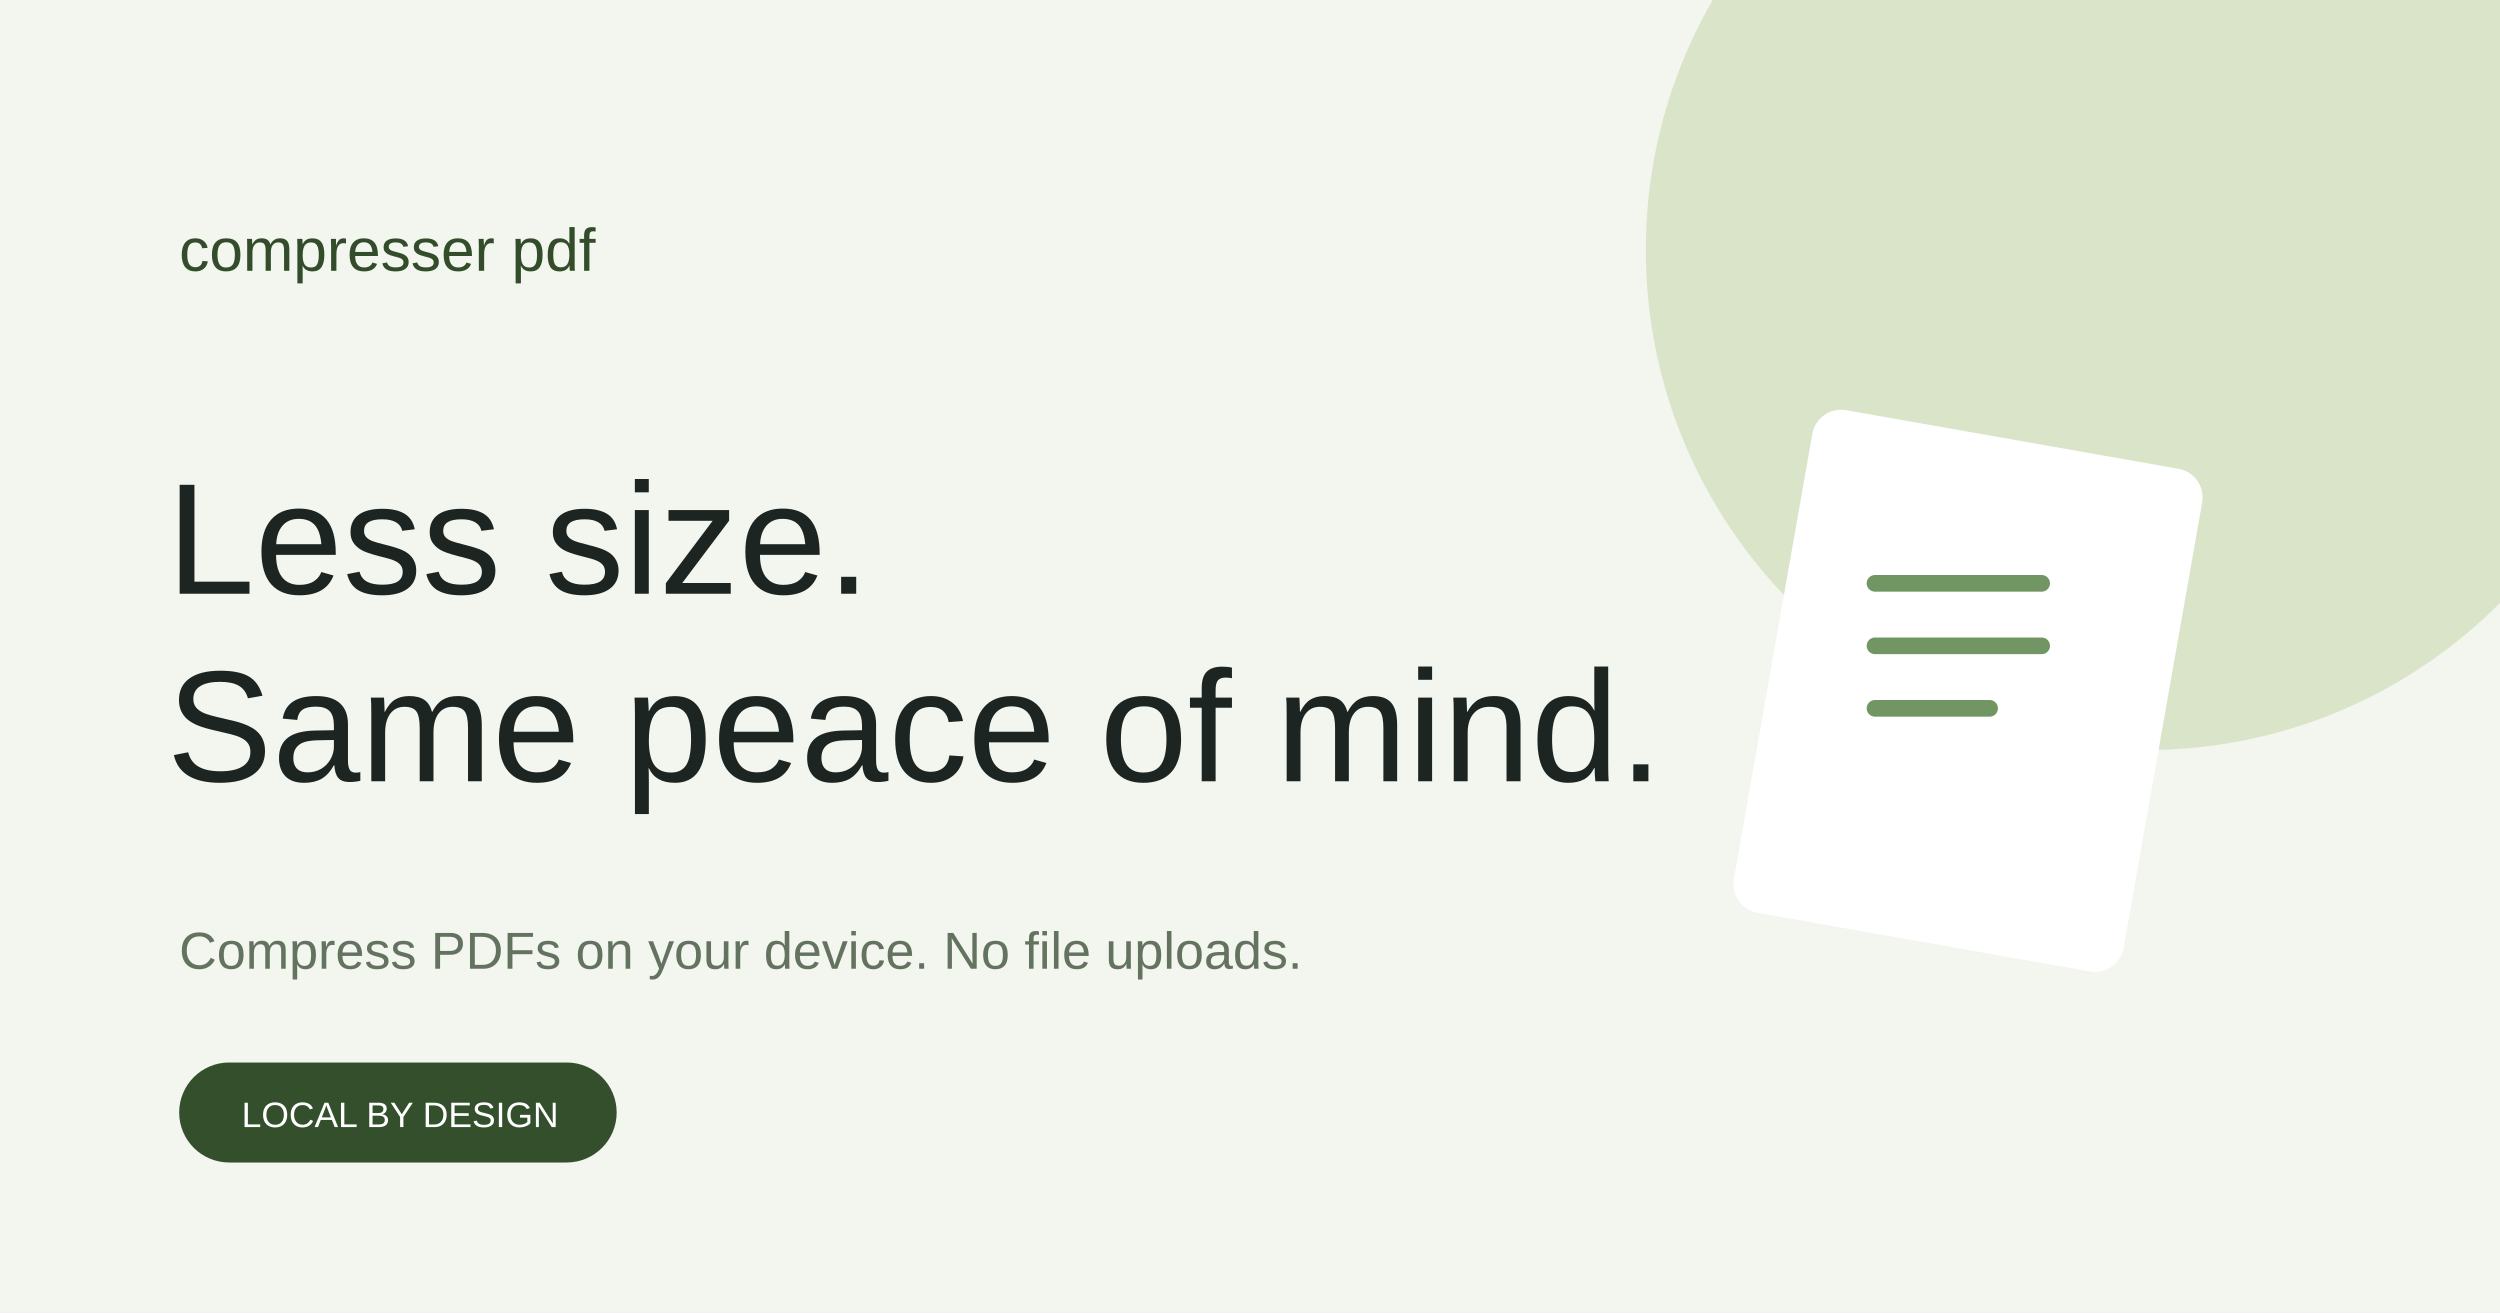
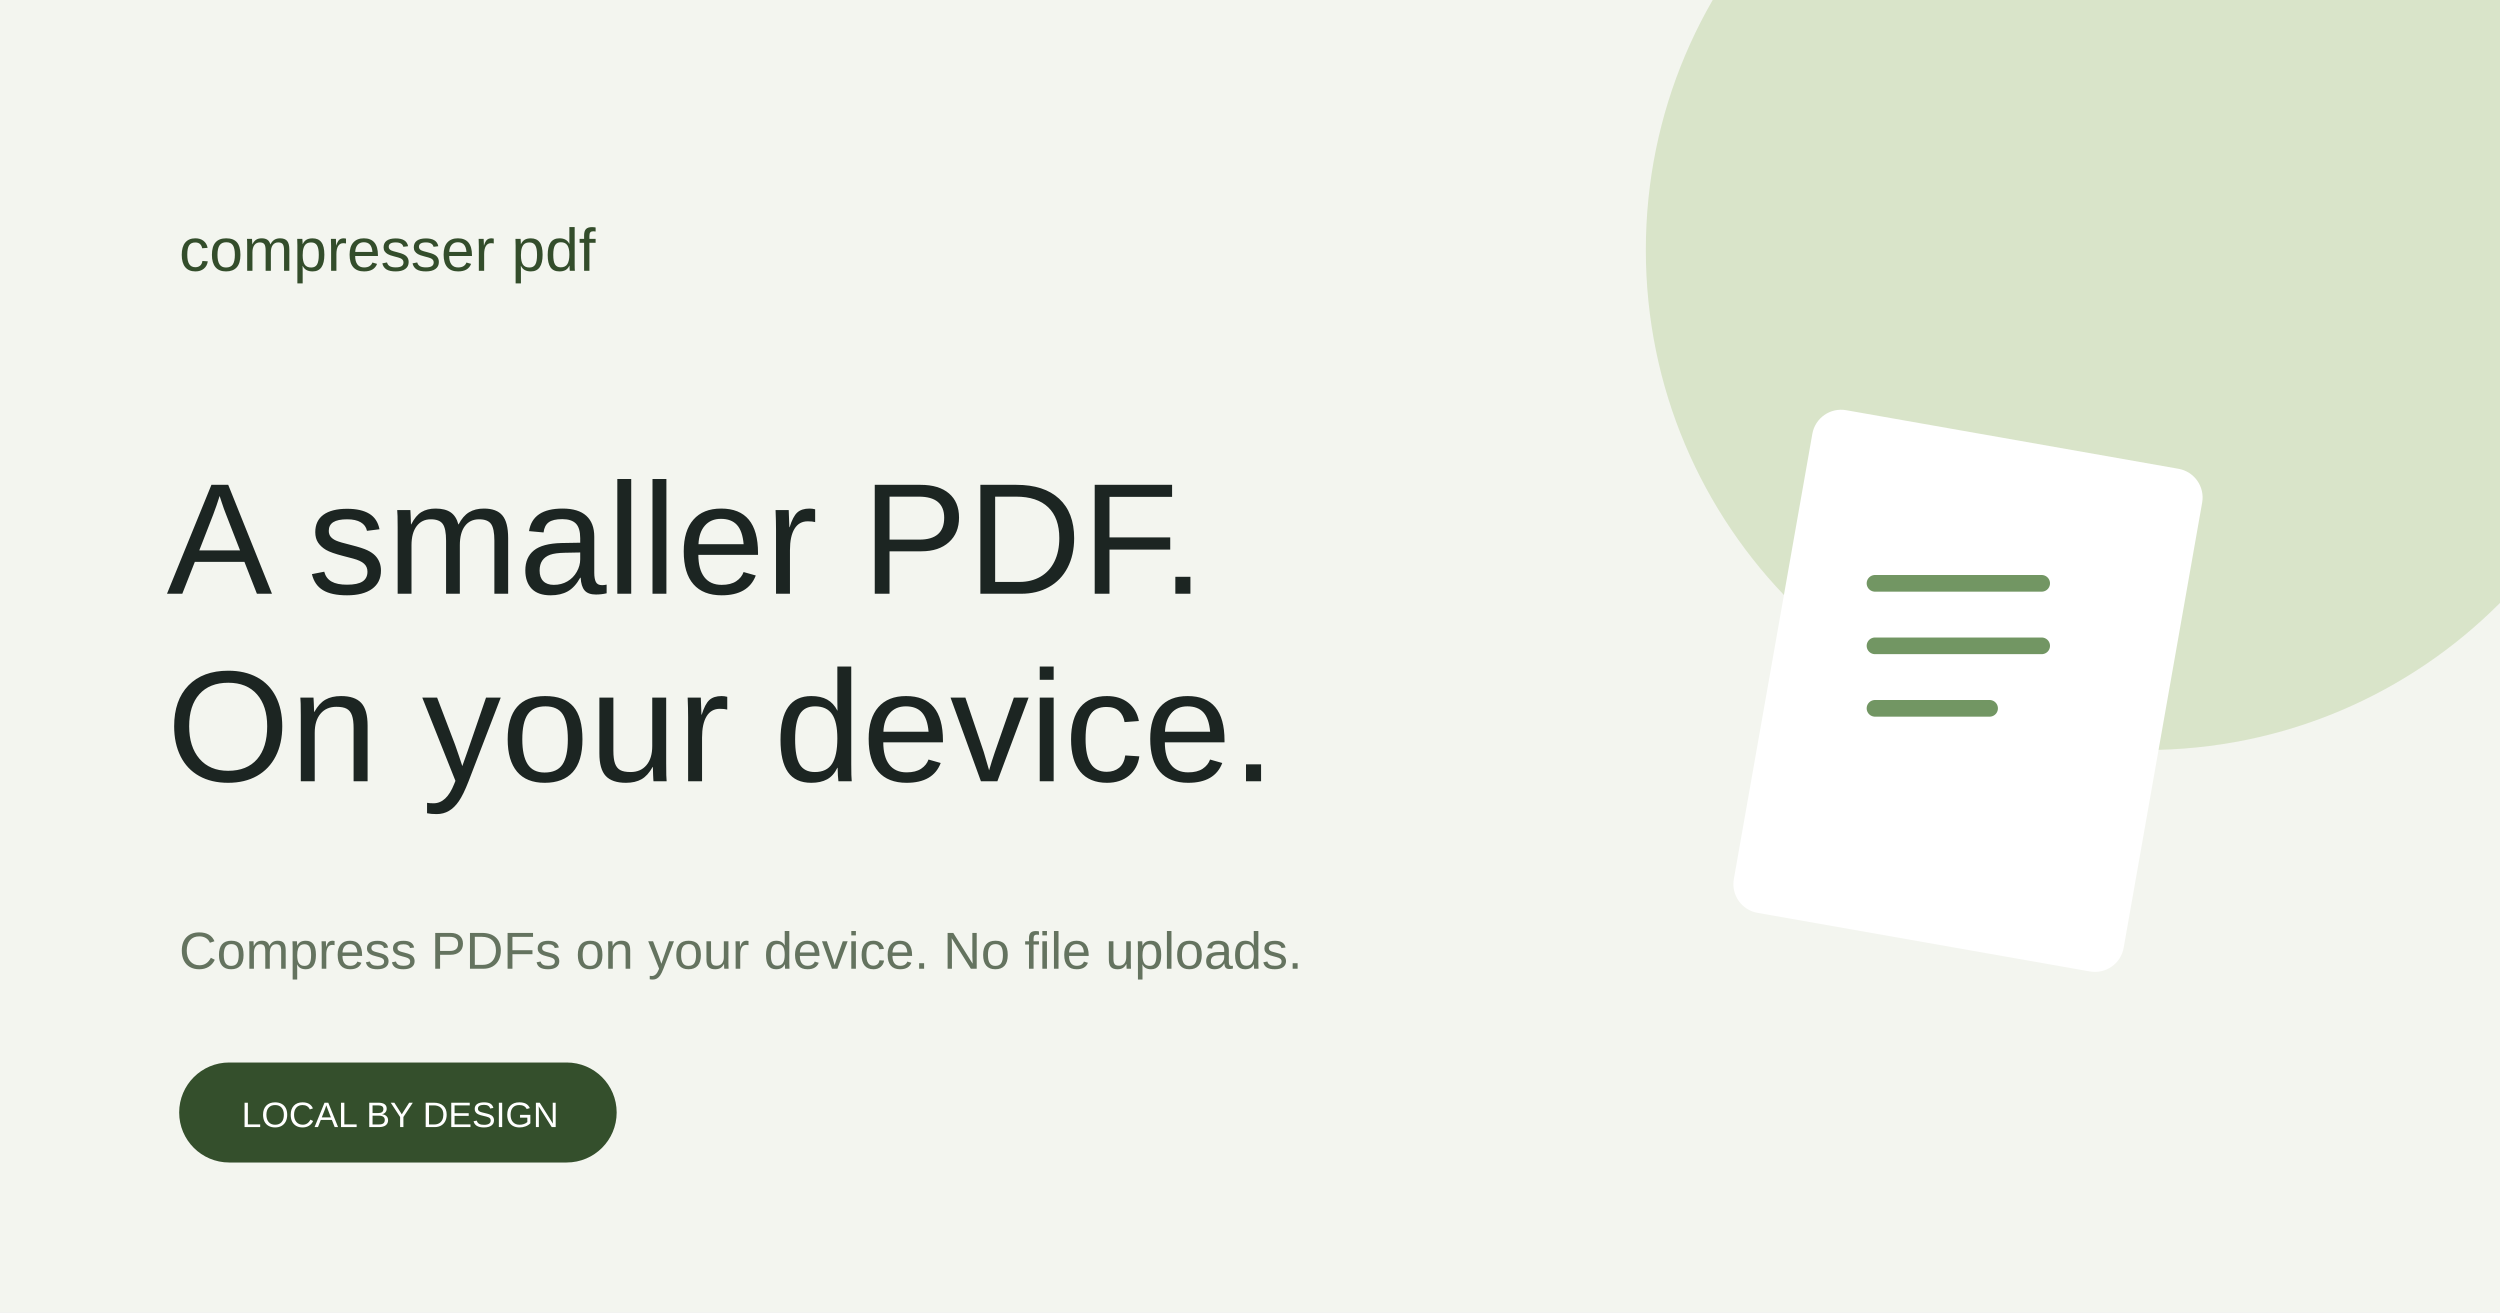
<svg xmlns="http://www.w3.org/2000/svg" width="1200" height="630" viewBox="0 0 1200 630">
  <rect width="1200" height="630" fill="#f3f5ef" />
  <circle cx="1030" cy="120" r="240" fill="#d9e4c9" />
  <rect x="850" y="210" width="190" height="245" rx="14" fill="#fff" transform="rotate(10 950 330)" />
  <path d="M900 280h80m-80 30h80m-80 30h55" stroke="#729663" stroke-width="8" stroke-linecap="round" />
  <text x="86" y="130" font-family="Arial,sans-serif" font-size="29" fill="#334d2b">compresser pdf</text>
-   <text x="80" y="285" font-family="Arial,sans-serif" font-size="76" fill="#1c2522">Less size.</text>
-   <text x="80" y="375" font-family="Arial,sans-serif" font-size="76" fill="#1c2522">Same peace of mind.</text>
+   <text x="80" y="285" font-family="Arial,sans-serif" font-size="76" fill="#1c2522">A smaller PDF.</text>
+   <text x="80" y="375" font-family="Arial,sans-serif" font-size="76" fill="#1c2522">On your device.</text>
  <text x="86" y="465" font-family="Arial,sans-serif" font-size="25" fill="#64735f">Compress PDFs on your device. No file uploads.</text>
  <rect x="86" y="510" width="210" height="48" rx="24" fill="#344f2c" />
  <text x="116" y="541" font-family="Arial,sans-serif" font-size="17" fill="#fff">LOCAL BY DESIGN</text>
</svg>
